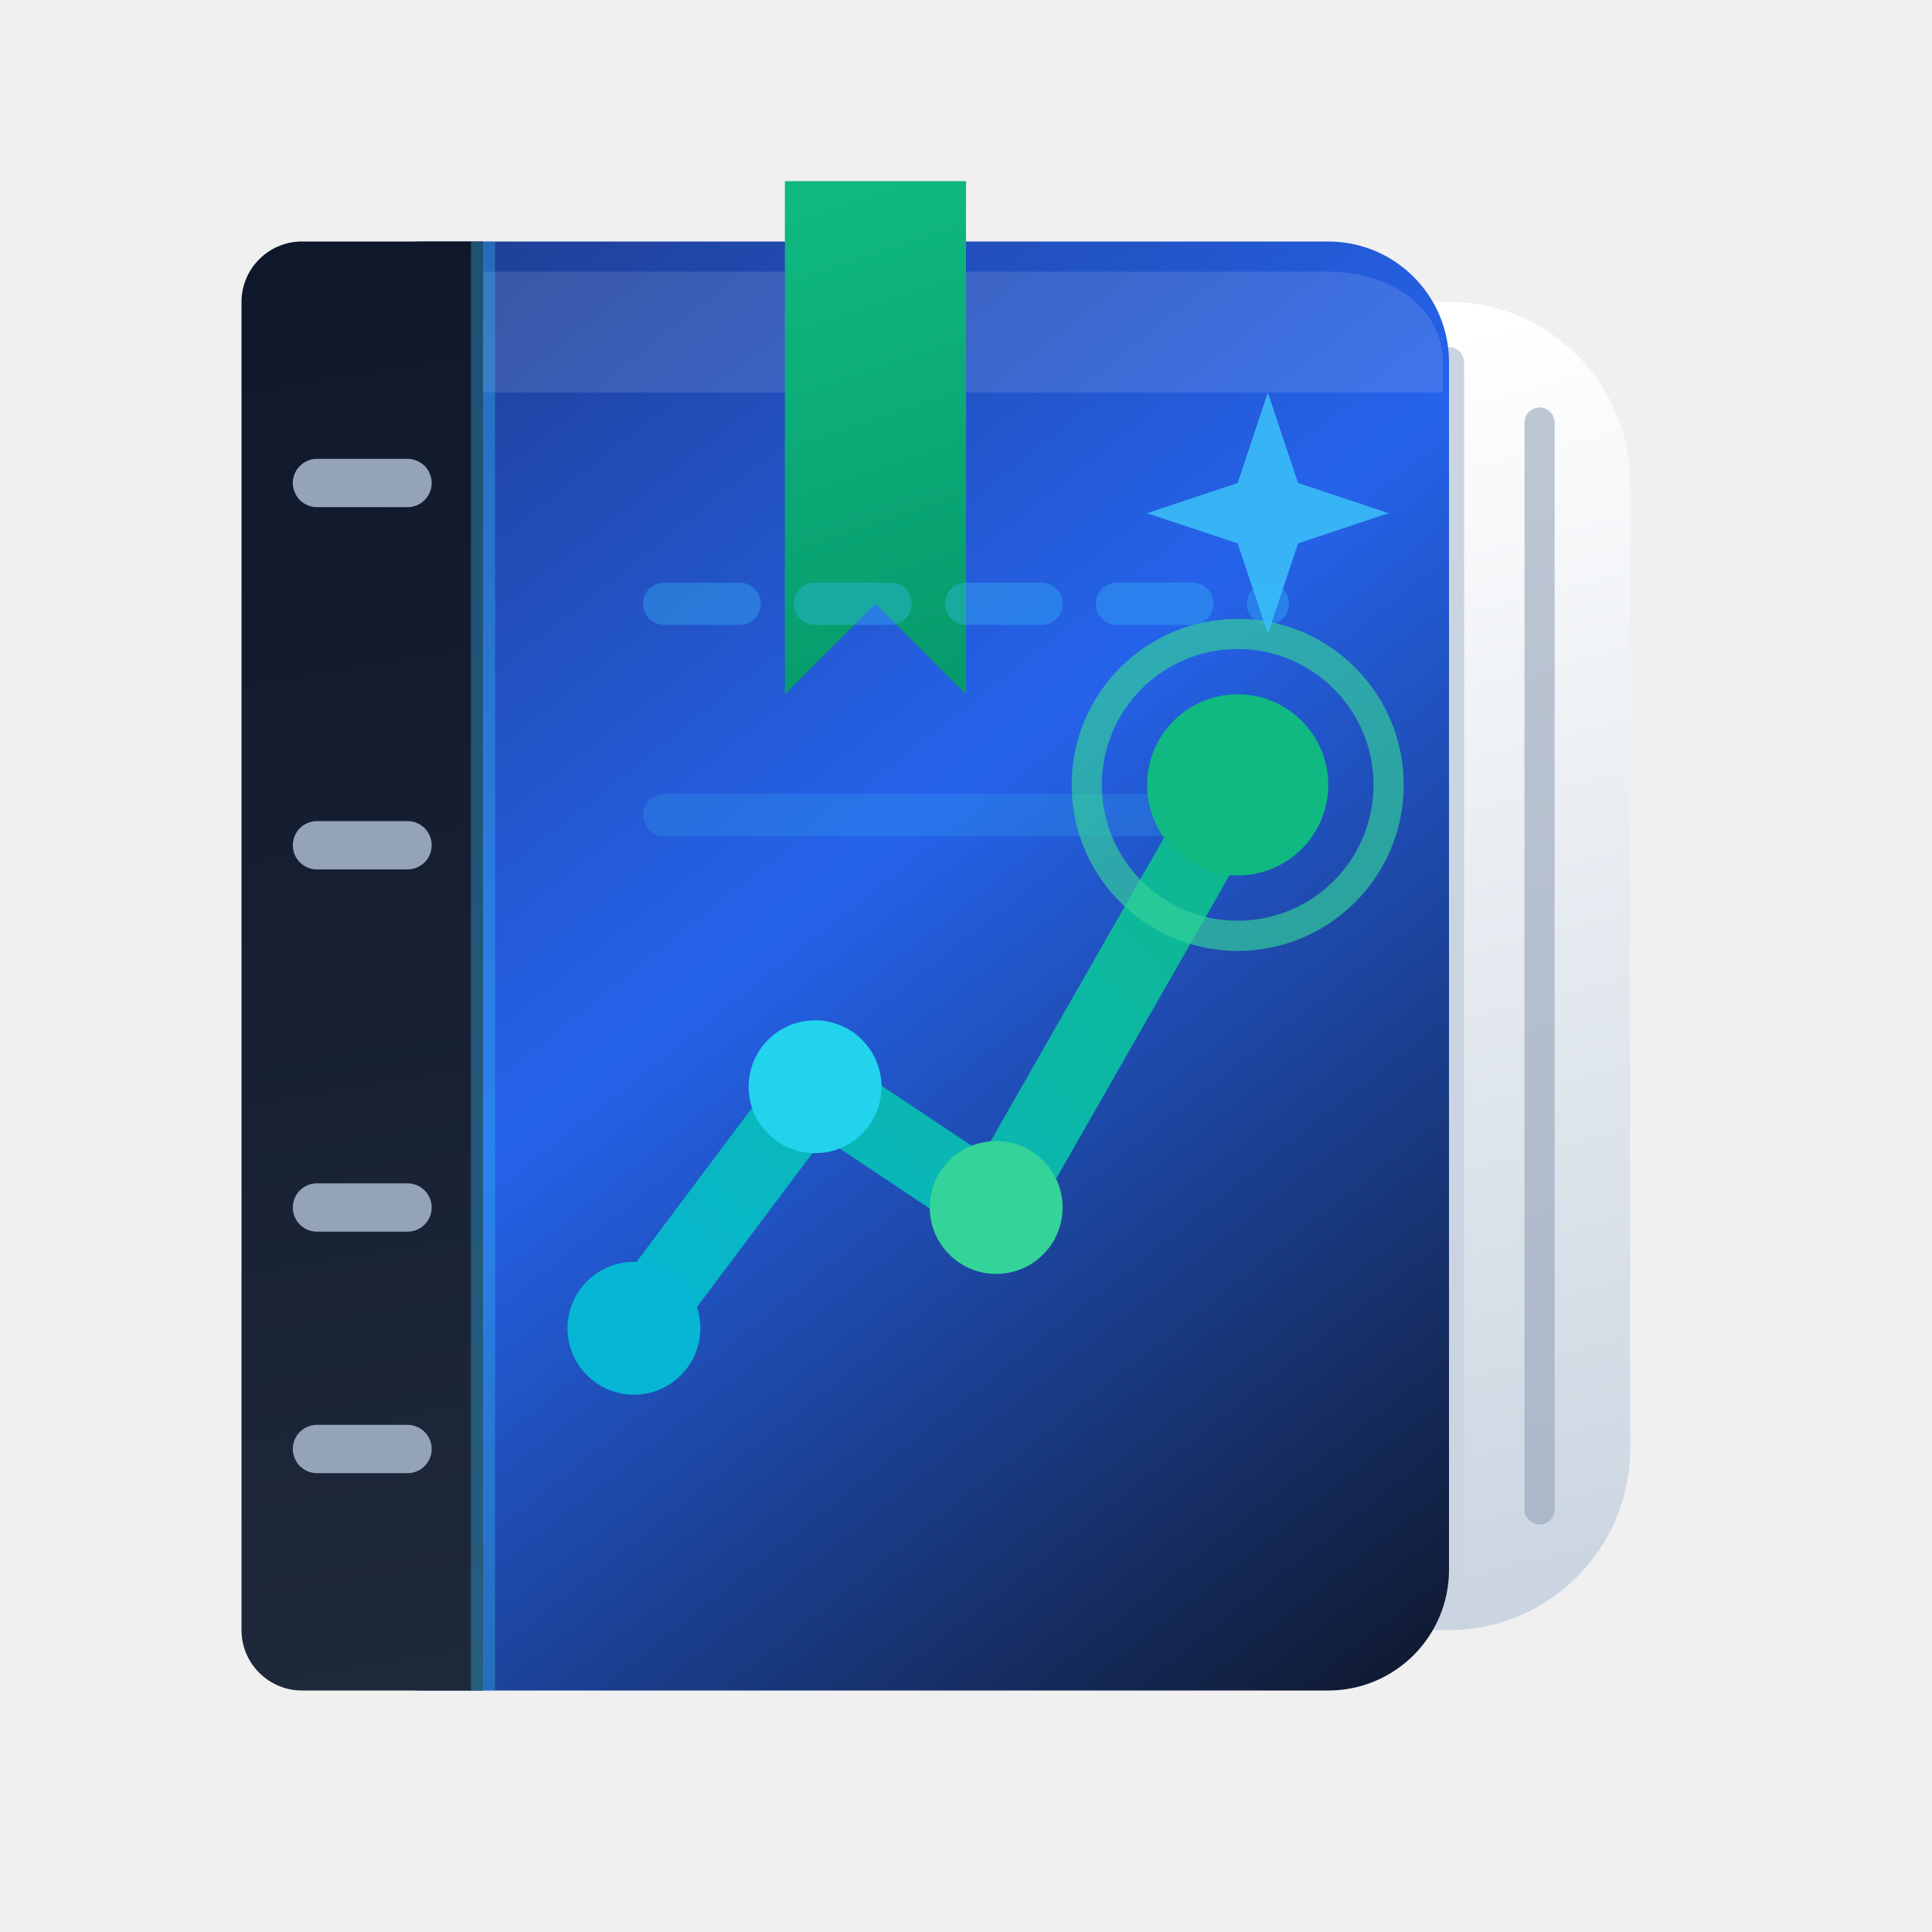
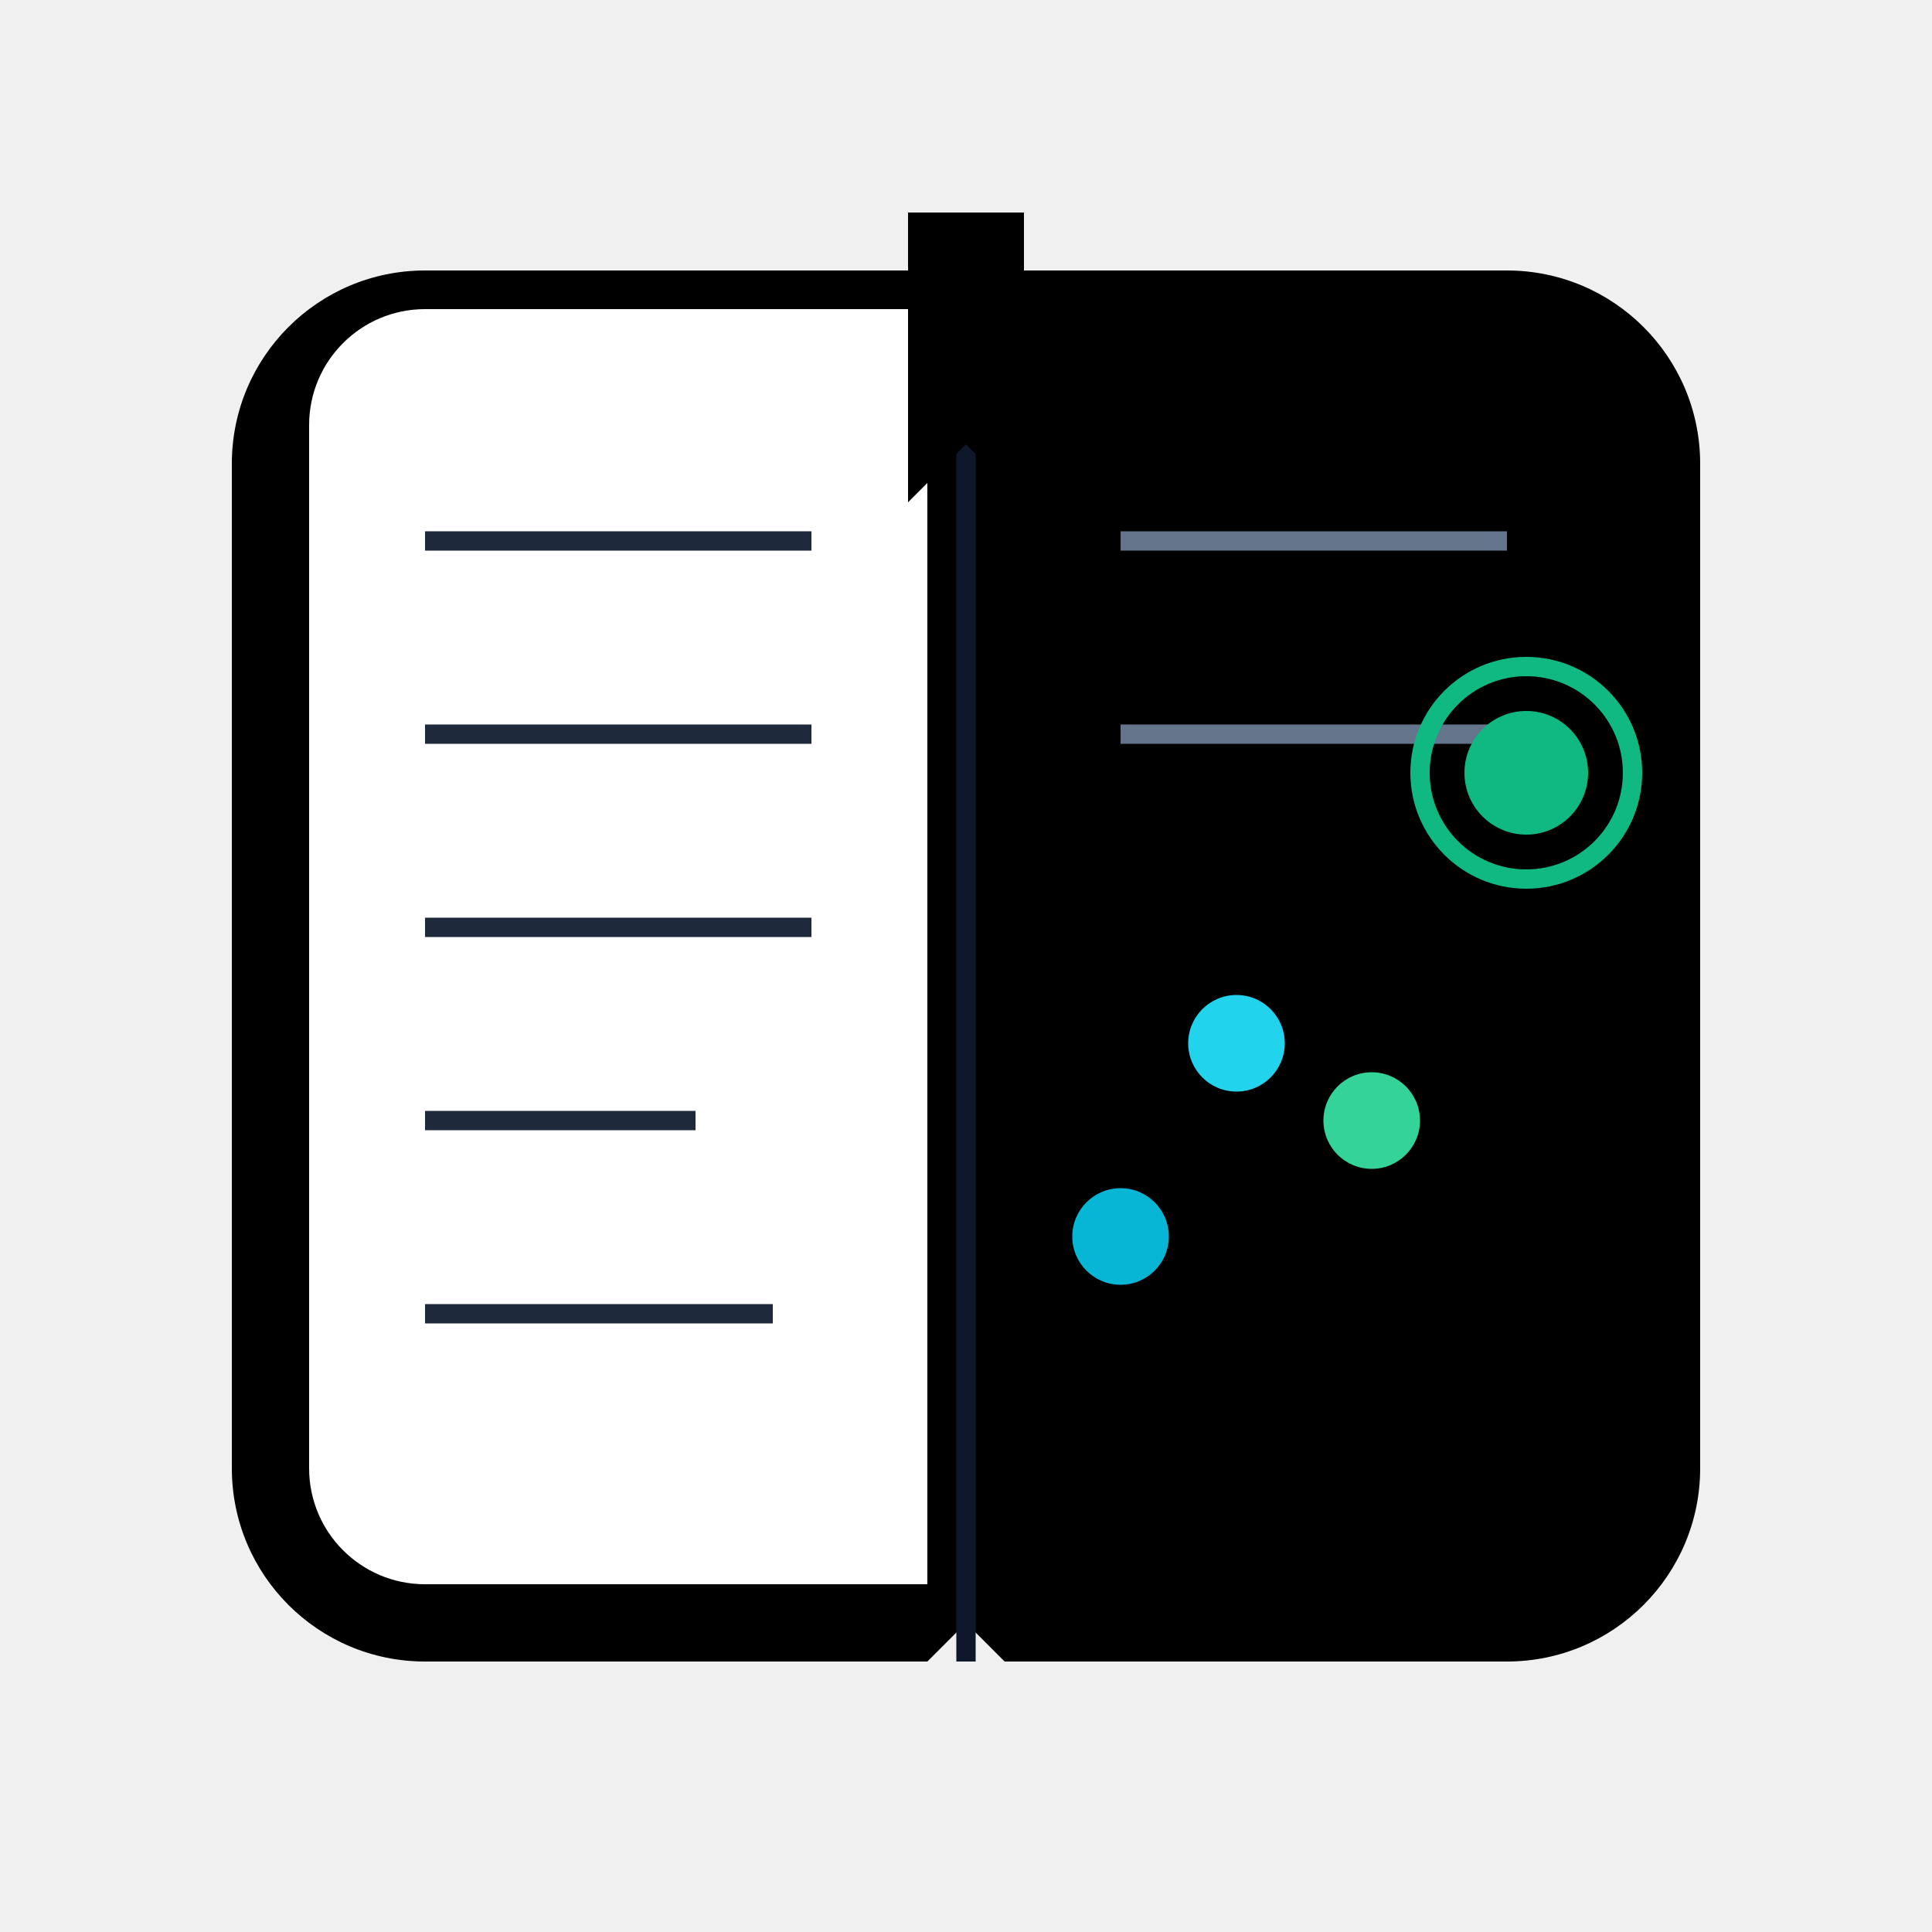
- <svg xmlns="http://www.w3.org/2000/svg" viewBox="0 0 64 64" fill="none">
+ <svg xmlns="http://www.w3.org/2000/svg" viewBox="0 0 100 100" fill="none">
  <defs>
-     <linearGradient id="ic_cover" x1="10" y1="8" x2="48" y2="56" gradientUnits="userSpaceOnUse">
-       <stop offset="0%" stop-color="#1E3A8A" />
-       <stop offset="45%" stop-color="#2563EB" />
-       <stop offset="100%" stop-color="#0F172A" />
+     <linearGradient id="od_cover" x1="10" y1="15" x2="90" y2="85" gradientUnits="userSpaceOnUse">
+       <stop offset="0%" stopColor="#1E3A8A" />
+       <stop offset="50%" stopColor="#2563EB" />
+       <stop offset="100%" stopColor="#0F172A" />
    </linearGradient>
-     <linearGradient id="ic_spine" x1="8" y1="8" x2="16" y2="56" gradientUnits="userSpaceOnUse">
-       <stop offset="0%" stop-color="#0F172A" />
-       <stop offset="100%" stop-color="#1E293B" />
+     <linearGradient id="od_digital" x1="56" y1="64" x2="82" y2="38" gradientUnits="userSpaceOnUse">
+       <stop offset="0%" stopColor="#06B6D4" />
+       <stop offset="100%" stopColor="#10B981" />
    </linearGradient>
-     <linearGradient id="ic_pages" x1="44" y1="12" x2="54" y2="52" gradientUnits="userSpaceOnUse">
-       <stop offset="0%" stop-color="#FFFFFF" />
-       <stop offset="100%" stop-color="#CBD5E1" />
+     <linearGradient id="od_ribbon" x1="47" y1="10" x2="53" y2="28" gradientUnits="userSpaceOnUse">
+       <stop offset="0%" stopColor="#10B981" />
+       <stop offset="100%" stopColor="#059669" />
    </linearGradient>
-     <linearGradient id="ic_ribbon" x1="28" y1="6" x2="34" y2="24" gradientUnits="userSpaceOnUse">
-       <stop offset="0%" stop-color="#10B981" />
-       <stop offset="100%" stop-color="#059669" />
-     </linearGradient>
-     <linearGradient id="ic_digital" x1="20" y1="44" x2="43" y2="23" gradientUnits="userSpaceOnUse">
-       <stop offset="0%" stop-color="#06B6D4" />
-       <stop offset="100%" stop-color="#10B981" />
+     <linearGradient id="od_page_r" x1="52" y1="16" x2="84" y2="82" gradientUnits="userSpaceOnUse">
+       <stop offset="0%" stopColor="#F8FAFC" />
+       <stop offset="100%" stopColor="#E2E8F0" />
    </linearGradient>
  </defs>
-   <path d="M18 10H48C51.3 10 54 12.7 54 16V48C54 51.3 51.3 54 48 54H18V10Z" fill="url(#ic_pages)" />
-   <line x1="51" y1="14" x2="51" y2="50" stroke="#94A3B8" stroke-width="1" stroke-linecap="round" opacity="0.6" />
-   <line x1="48" y1="12" x2="48" y2="52" stroke="#CBD5E1" stroke-width="1" stroke-linecap="round" />
-   <rect x="10" y="8" width="38" height="48" rx="4" fill="url(#ic_cover)" />
-   <path d="M14 9H44C46.2 9 47.8 10.3 47.8 12V13H14V9Z" fill="#FFFFFF" opacity="0.12" />
-   <path d="M10 8H16V56H10C8.9 56 8 55.1 8 54V10C8 8.9 8.9 8 10 8Z" fill="url(#ic_spine)" />
-   <line x1="16" y1="8" x2="16" y2="56" stroke="#38BDF8" stroke-width="0.8" stroke-opacity="0.35" />
-   <line x1="10.5" y1="16" x2="13.5" y2="16" stroke="#94A3B8" stroke-width="1.6" stroke-linecap="round" />
-   <line x1="10.5" y1="28" x2="13.5" y2="28" stroke="#94A3B8" stroke-width="1.6" stroke-linecap="round" />
-   <line x1="10.5" y1="40" x2="13.5" y2="40" stroke="#94A3B8" stroke-width="1.6" stroke-linecap="round" />
-   <line x1="10.5" y1="48" x2="13.5" y2="48" stroke="#94A3B8" stroke-width="1.6" stroke-linecap="round" />
-   <path d="M26 6H32V23L29 20L26 23V6Z" fill="url(#ic_ribbon)" />
-   <line x1="22" y1="20" x2="42" y2="20" stroke="#38BDF8" stroke-width="1.4" stroke-linecap="round" stroke-opacity="0.35" stroke-dasharray="2.5 2.5" />
-   <line x1="22" y1="27" x2="42" y2="27" stroke="#38BDF8" stroke-width="1.4" stroke-linecap="round" stroke-opacity="0.2" />
-   <path d="M21 44L27 36L33 40L41 26" stroke="url(#ic_digital)" stroke-width="2.5" stroke-linecap="round" stroke-linejoin="round" />
-   <circle cx="21" cy="44" r="2.2" fill="#06B6D4" />
-   <circle cx="27" cy="36" r="2.2" fill="#22D3EE" />
-   <circle cx="33" cy="40" r="2.2" fill="#34D399" />
-   <circle cx="41" cy="26" r="3" fill="#10B981" />
-   <circle cx="41" cy="26" r="5" stroke="#34D399" stroke-width="1" stroke-opacity="0.65" />
-   <path d="M42 13L43 16L46 17L43 18L42 21L41 18L38 17L41 16L42 13Z" fill="#38BDF8" opacity="0.9" />
+   <path d="M12 24C12 18.477 16.477 14 22 14H48L50 16L52 14H78C83.523 14 88 18.477 88 24V76C88 81.523 83.523 86 78 86H52L50 84L48 86H22C16.477 86 12 81.523 12 76V24Z" fill="url(#od_cover)" />
+   <path d="M16 22C16 18.686 18.686 16 22 16H48V82H22C18.686 82 16 79.314 16 76V22Z" fill="#FFFFFF" />
+   <path d="M52 16H78C81.314 16 84 18.686 84 22V76C84 79.314 81.314 82 78 82H52V16Z" fill="url(#od_page_r)" />
+   <line x1="50" y1="14" x2="50" y2="86" stroke="#0F172A" strokeWidth="2.5" strokeLinecap="round" />
+   <line x1="22" y1="28" x2="42" y2="28" stroke="#1E293B" strokeWidth="2.5" strokeLinecap="round" />
+   <line x1="22" y1="38" x2="42" y2="38" stroke="#1E293B" strokeWidth="2.5" strokeLinecap="round" strokeOpacity="0.75" />
+   <line x1="22" y1="48" x2="42" y2="48" stroke="#1E293B" strokeWidth="2.5" strokeLinecap="round" strokeOpacity="0.5" />
+   <line x1="22" y1="58" x2="36" y2="58" stroke="#1E293B" strokeWidth="2.5" strokeLinecap="round" strokeOpacity="0.35" />
+   <line x1="22" y1="68" x2="40" y2="68" stroke="#1E293B" strokeWidth="2" strokeLinecap="round" strokeOpacity="0.25" strokeDasharray="2 3" />
+   <line x1="58" y1="28" x2="78" y2="28" stroke="#64748B" strokeWidth="2" strokeLinecap="round" strokeOpacity="0.35" strokeDasharray="3 3" />
+   <line x1="58" y1="38" x2="78" y2="38" stroke="#64748B" strokeWidth="2" strokeLinecap="round" strokeOpacity="0.25" strokeDasharray="3 3" />
+   <path d="M58 64L64 54L71 58L79 40" stroke="url(#od_digital)" strokeWidth="3.2" strokeLinecap="round" strokeLinejoin="round" />
+   <circle cx="58" cy="64" r="2.5" fill="#06B6D4" />
+   <circle cx="64" cy="54" r="2.5" fill="#22D3EE" />
+   <circle cx="71" cy="58" r="2.5" fill="#34D399" />
+   <circle cx="79" cy="40" r="3.2" fill="#10B981" />
+   <circle cx="79" cy="40" r="5.5" stroke="#10B981" strokeWidth="1.2" strokeOpacity="0.5" />
+   <path d="M47 11H53V26L50 23L47 26V11Z" fill="url(#od_ribbon)" />
</svg>
